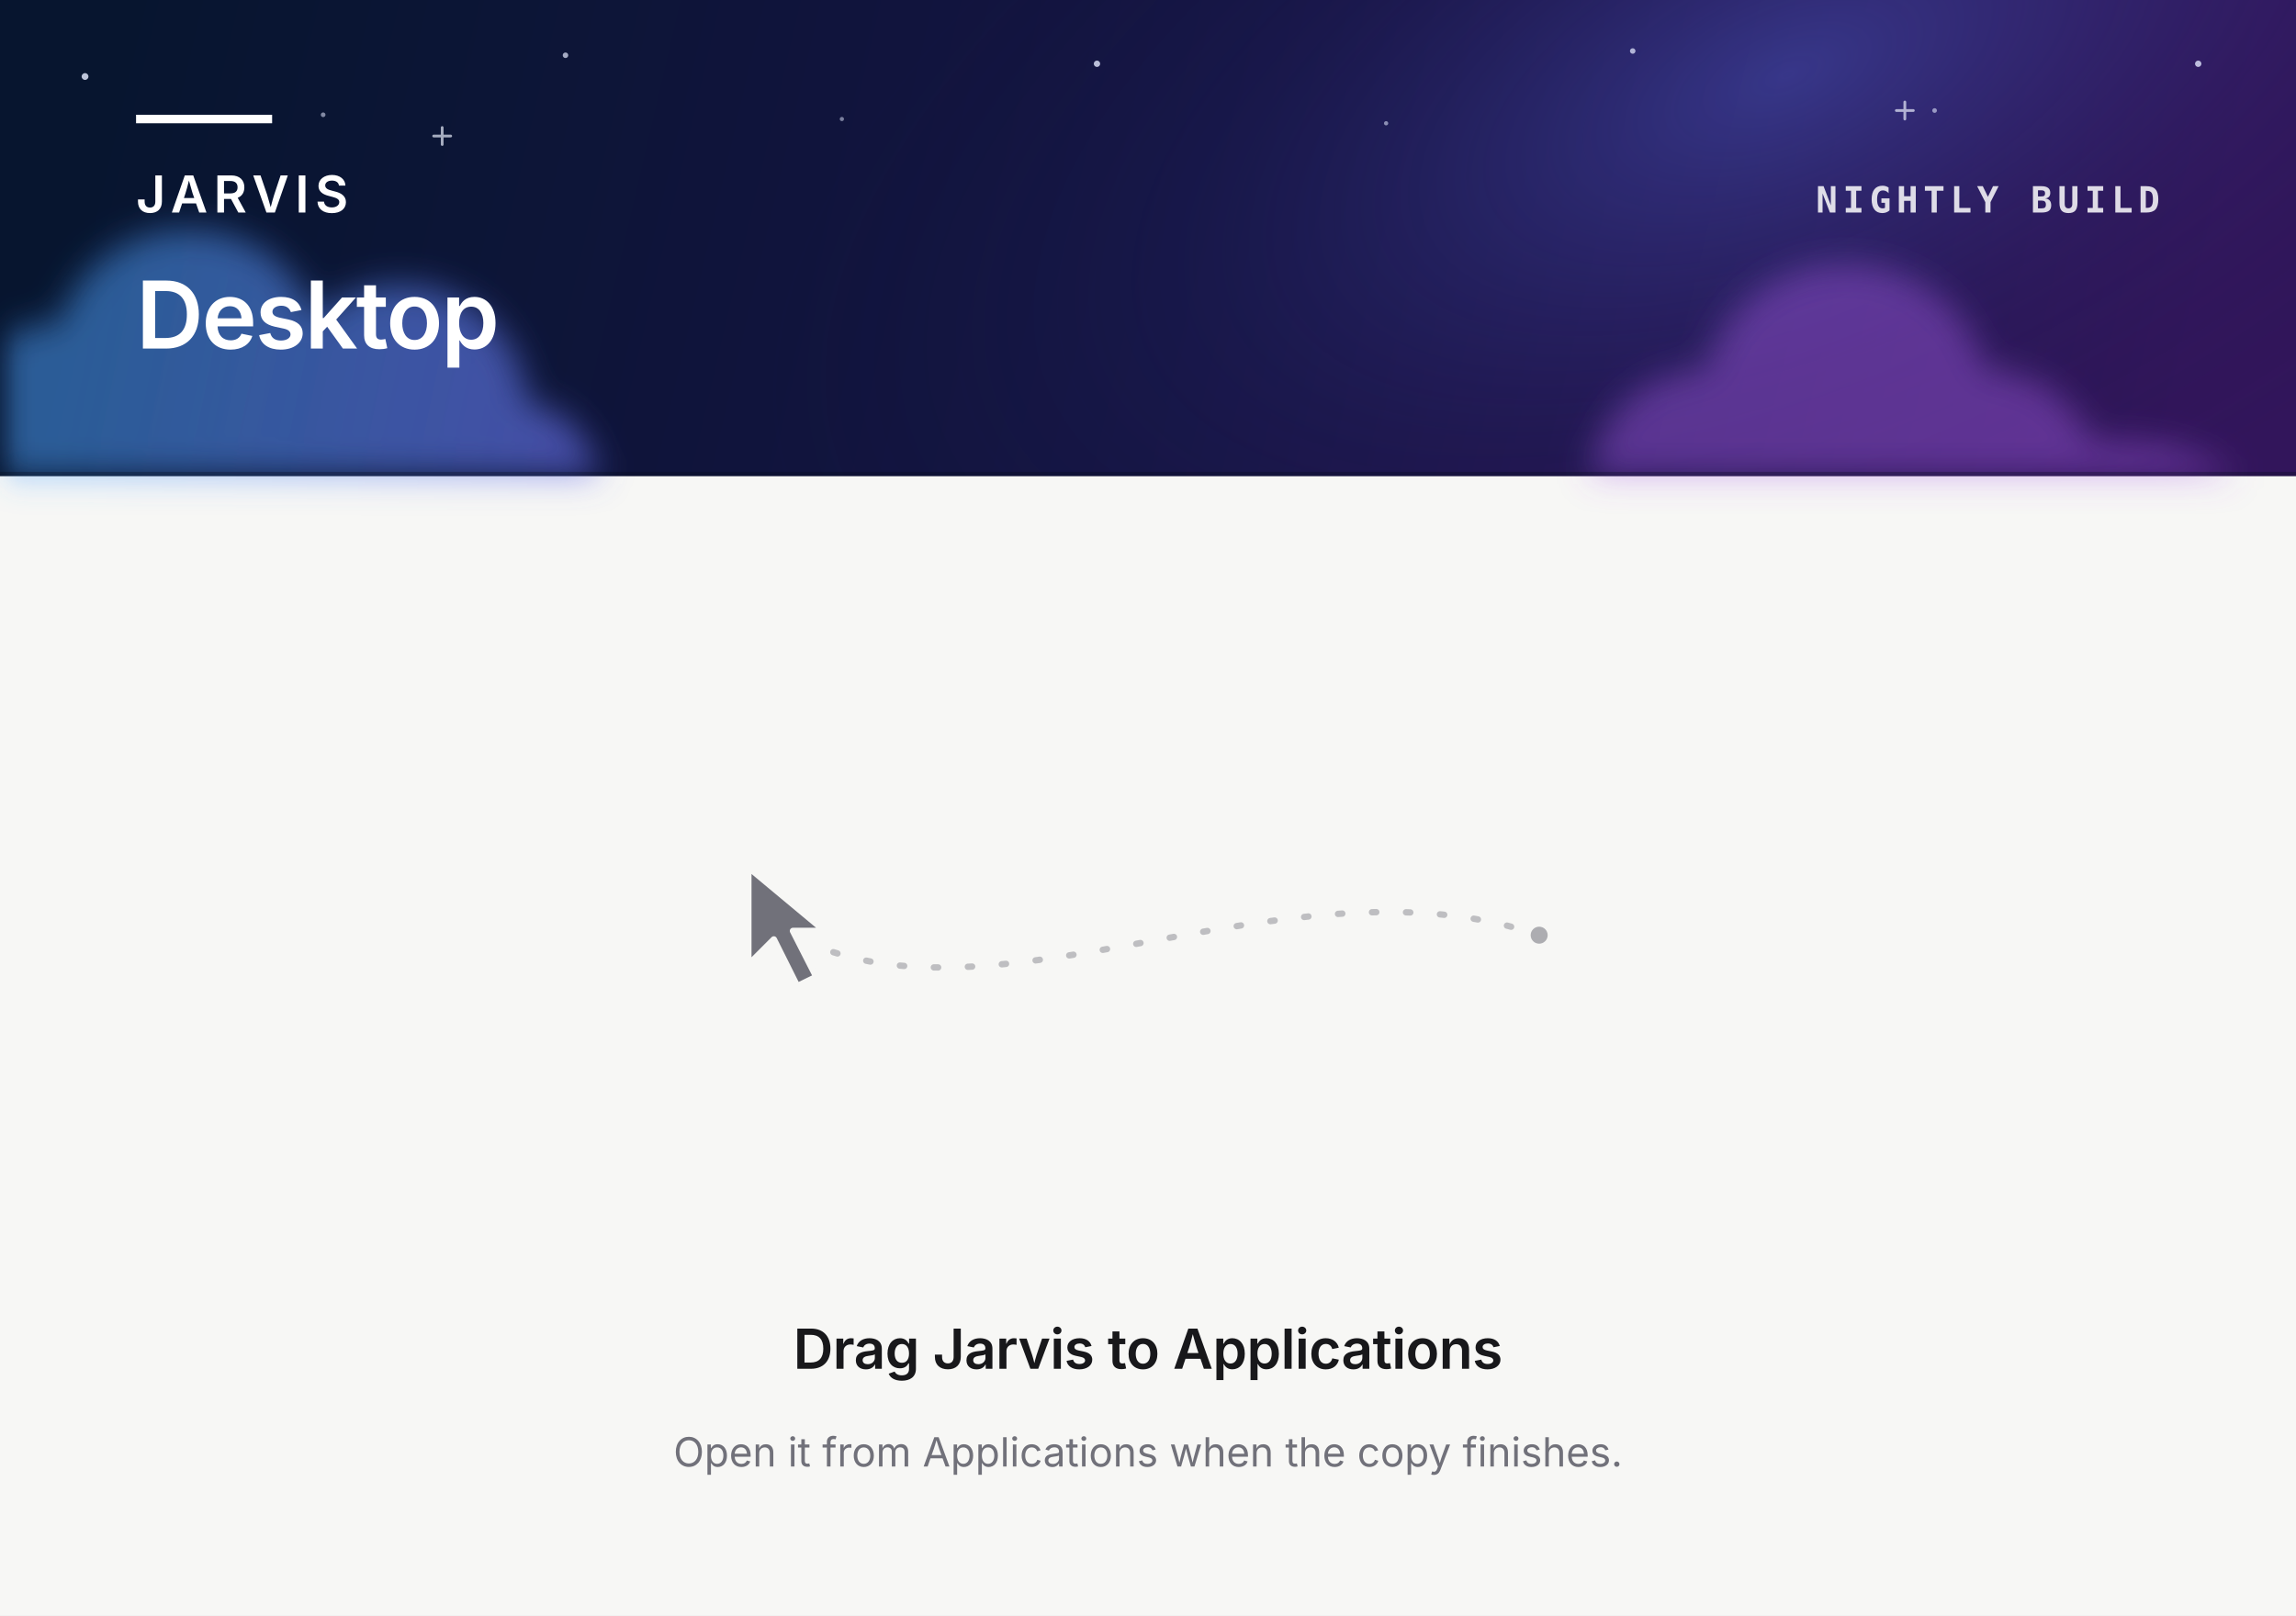
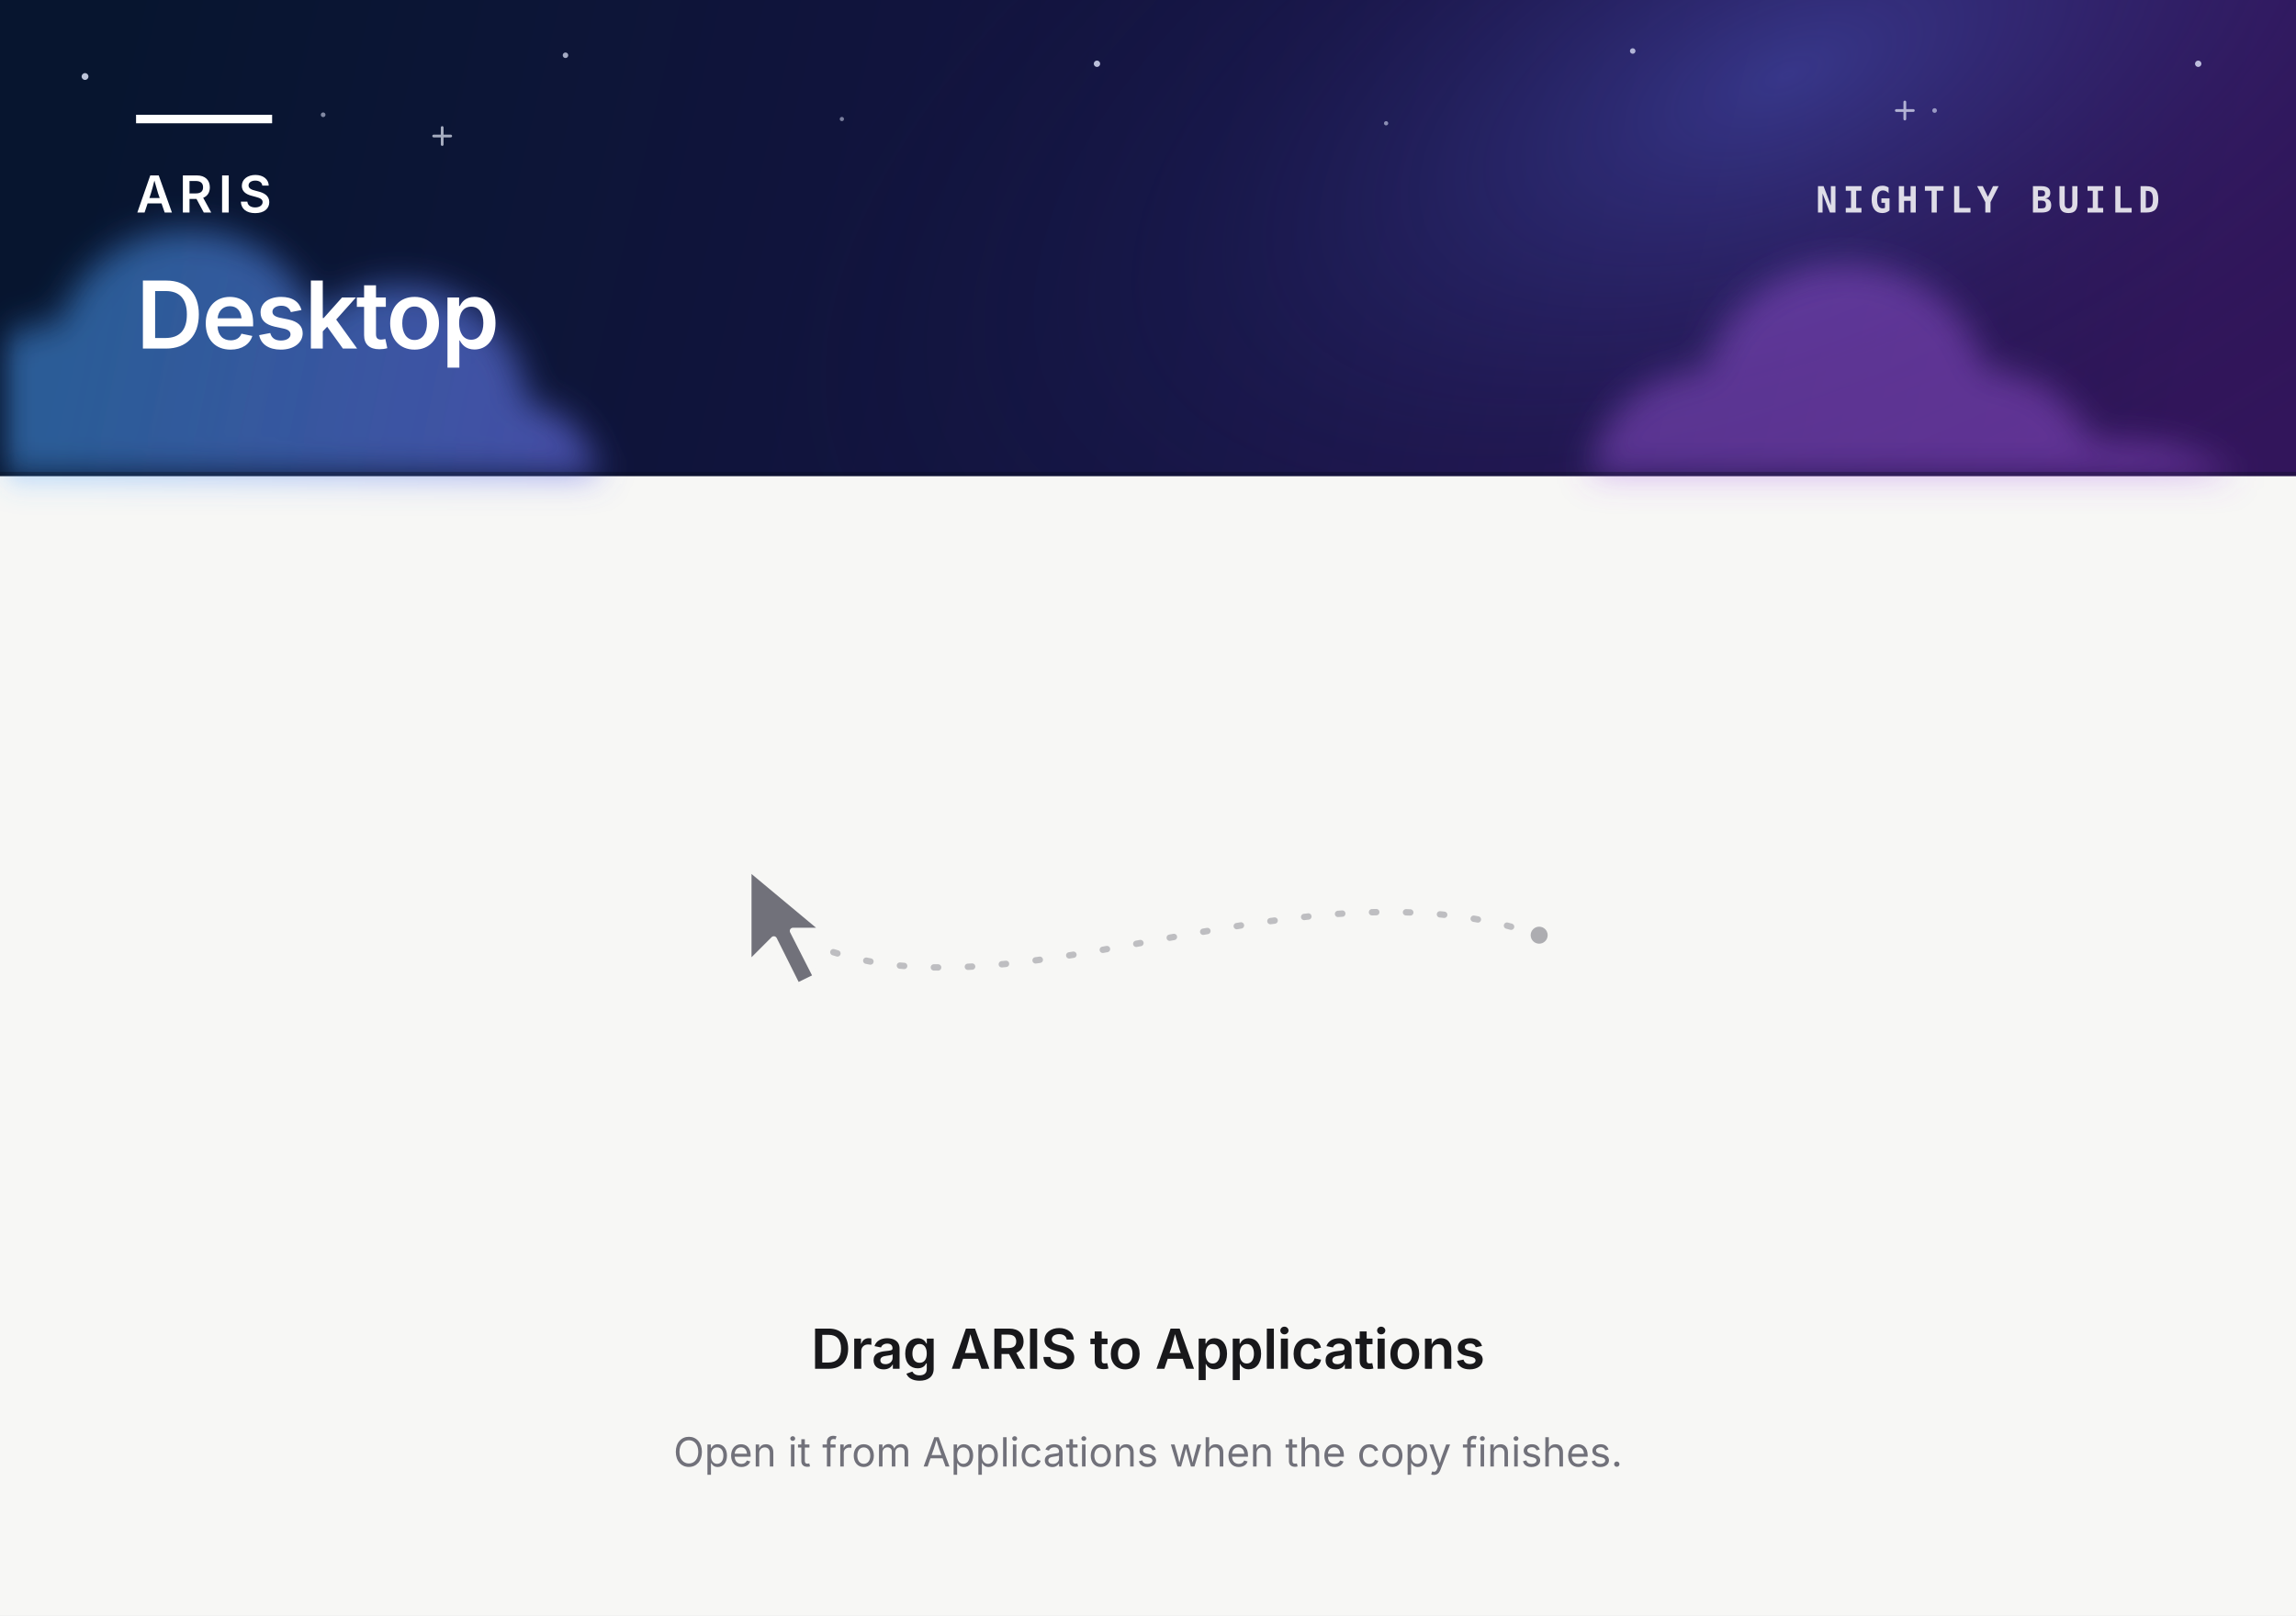
<svg xmlns="http://www.w3.org/2000/svg" width="1080" height="760" viewBox="0 0 540 380" fill="none">
  <defs>
    <linearGradient id="night-sky" x1="28" y1="0" x2="510" y2="112" gradientUnits="userSpaceOnUse">
      <stop stop-color="#07152F" />
      <stop offset="0.52" stop-color="#151443" />
      <stop offset="1" stop-color="#32155B" />
    </linearGradient>
    <radialGradient id="night-glow" cx="0" cy="0" r="1" gradientUnits="userSpaceOnUse" gradientTransform="translate(420 18) rotate(157) scale(260 126)">
      <stop stop-color="#5165D8" stop-opacity="0.42" />
      <stop offset="0.55" stop-color="#283075" stop-opacity="0.15" />
      <stop offset="1" stop-color="#111635" stop-opacity="0" />
    </radialGradient>
    <linearGradient id="night-cloud" x1="18" y1="62" x2="260" y2="112" gradientUnits="userSpaceOnUse">
      <stop stop-color="#4EA4FF" stop-opacity="0.5" />
      <stop offset="0.52" stop-color="#696FEA" stop-opacity="0.62" />
      <stop offset="1" stop-color="#A85BEA" stop-opacity="0.5" />
    </linearGradient>
    <filter id="night-soft" x="-24" y="35" width="588" height="101" filterUnits="userSpaceOnUse">
      <feGaussianBlur stdDeviation="4" />
    </filter>
  </defs>
  <rect width="540" height="380" fill="#F7F7F5" />
  <rect width="540" height="112" fill="url(#night-sky)" />
  <rect width="540" height="112" fill="url(#night-glow)" />
  <g fill="#E4EAFF">
    <circle cx="20" cy="18" r="0.8" opacity="0.82" />
    <circle cx="76" cy="27" r="0.55" opacity="0.55" />
    <circle cx="133" cy="13" r="0.65" opacity="0.7" />
    <circle cx="198" cy="28" r="0.5" opacity="0.5" />
    <circle cx="258" cy="15" r="0.75" opacity="0.8" />
    <circle cx="326" cy="29" r="0.5" opacity="0.55" />
    <circle cx="384" cy="12" r="0.65" opacity="0.72" />
    <circle cx="455" cy="26" r="0.55" opacity="0.58" />
    <circle cx="517" cy="15" r="0.75" opacity="0.78" />
  </g>
  <g stroke="#EEF2FF" stroke-linecap="round" stroke-width="0.65" opacity="0.68">
    <path d="M104 30V34M102 32H106" />
    <path d="M448 24V28M446 26H450" />
  </g>
  <g filter="url(#night-soft)">
    <path d="M-12 112V101C-12 87 0 76 14 76C18 63 30 54 44 54C58 54 70 62 74 75C79 70 86 67 94 67C110 67 123 79 124 95C132 96 138 101 141 112H-12Z" fill="url(#night-cloud)" />
    <path d="M374 112C375 98 387 87 401 87C405 72 418 62 434 62C450 62 463 72 467 87C478 87 488 94 492 104C506 103 518 106 526 112H374Z" fill="url(#night-cloud)" opacity="0.82" />
  </g>
  <path d="M0 111.5H540" stroke="#050A19" stroke-opacity="0.3" />
  <path d="M32 28H64" stroke="#FFFFFF" stroke-width="2" />
  <g font-family="-apple-system, BlinkMacSystemFont, sans-serif" fill="#FFFFFF">
-     <text x="32" y="50" font-size="12" font-weight="600" letter-spacing="1.4">JARVIS</text>
+     <text x="32" y="50" font-size="12" font-weight="600" letter-spacing="1.4">ARIS</text>
    <text x="32" y="82" font-size="22" font-weight="600" letter-spacing="-0.45">Desktop</text>
    <text x="508" y="50" text-anchor="end" font-family="ui-monospace, SFMono-Regular, Menlo, monospace" font-size="8.5" font-weight="600" letter-spacing="1.2" opacity="0.84">NIGHTLY BUILD</text>
  </g>
  <path d="M196 224C242 239 307 201 362 220" stroke="#71717A" stroke-width="1.5" stroke-linecap="round" stroke-dasharray="1 7" opacity="0.42" />
  <circle cx="362" cy="220" r="2" fill="#71717A" opacity="0.55" />
  <path d="M176 204V227L182 221L187.5 232L192 229.8L186.5 219H194L176 204Z" fill="#71717A" stroke="#F7F7F5" stroke-width="1.5" stroke-linejoin="round" />
  <g font-family="-apple-system, BlinkMacSystemFont, sans-serif" text-anchor="middle">
-     <text x="270" y="322" font-size="13" font-weight="600" letter-spacing="-0.1" fill="#18181B">Drag Jarvis to Applications</text>
+     <text x="270" y="322" font-size="13" font-weight="600" letter-spacing="-0.1" fill="#18181B">Drag ARIS to Applications</text>
    <text x="270" y="345" font-size="9.5" fill="#71717A">Open it from Applications when the copy finishes.</text>
  </g>
</svg>
